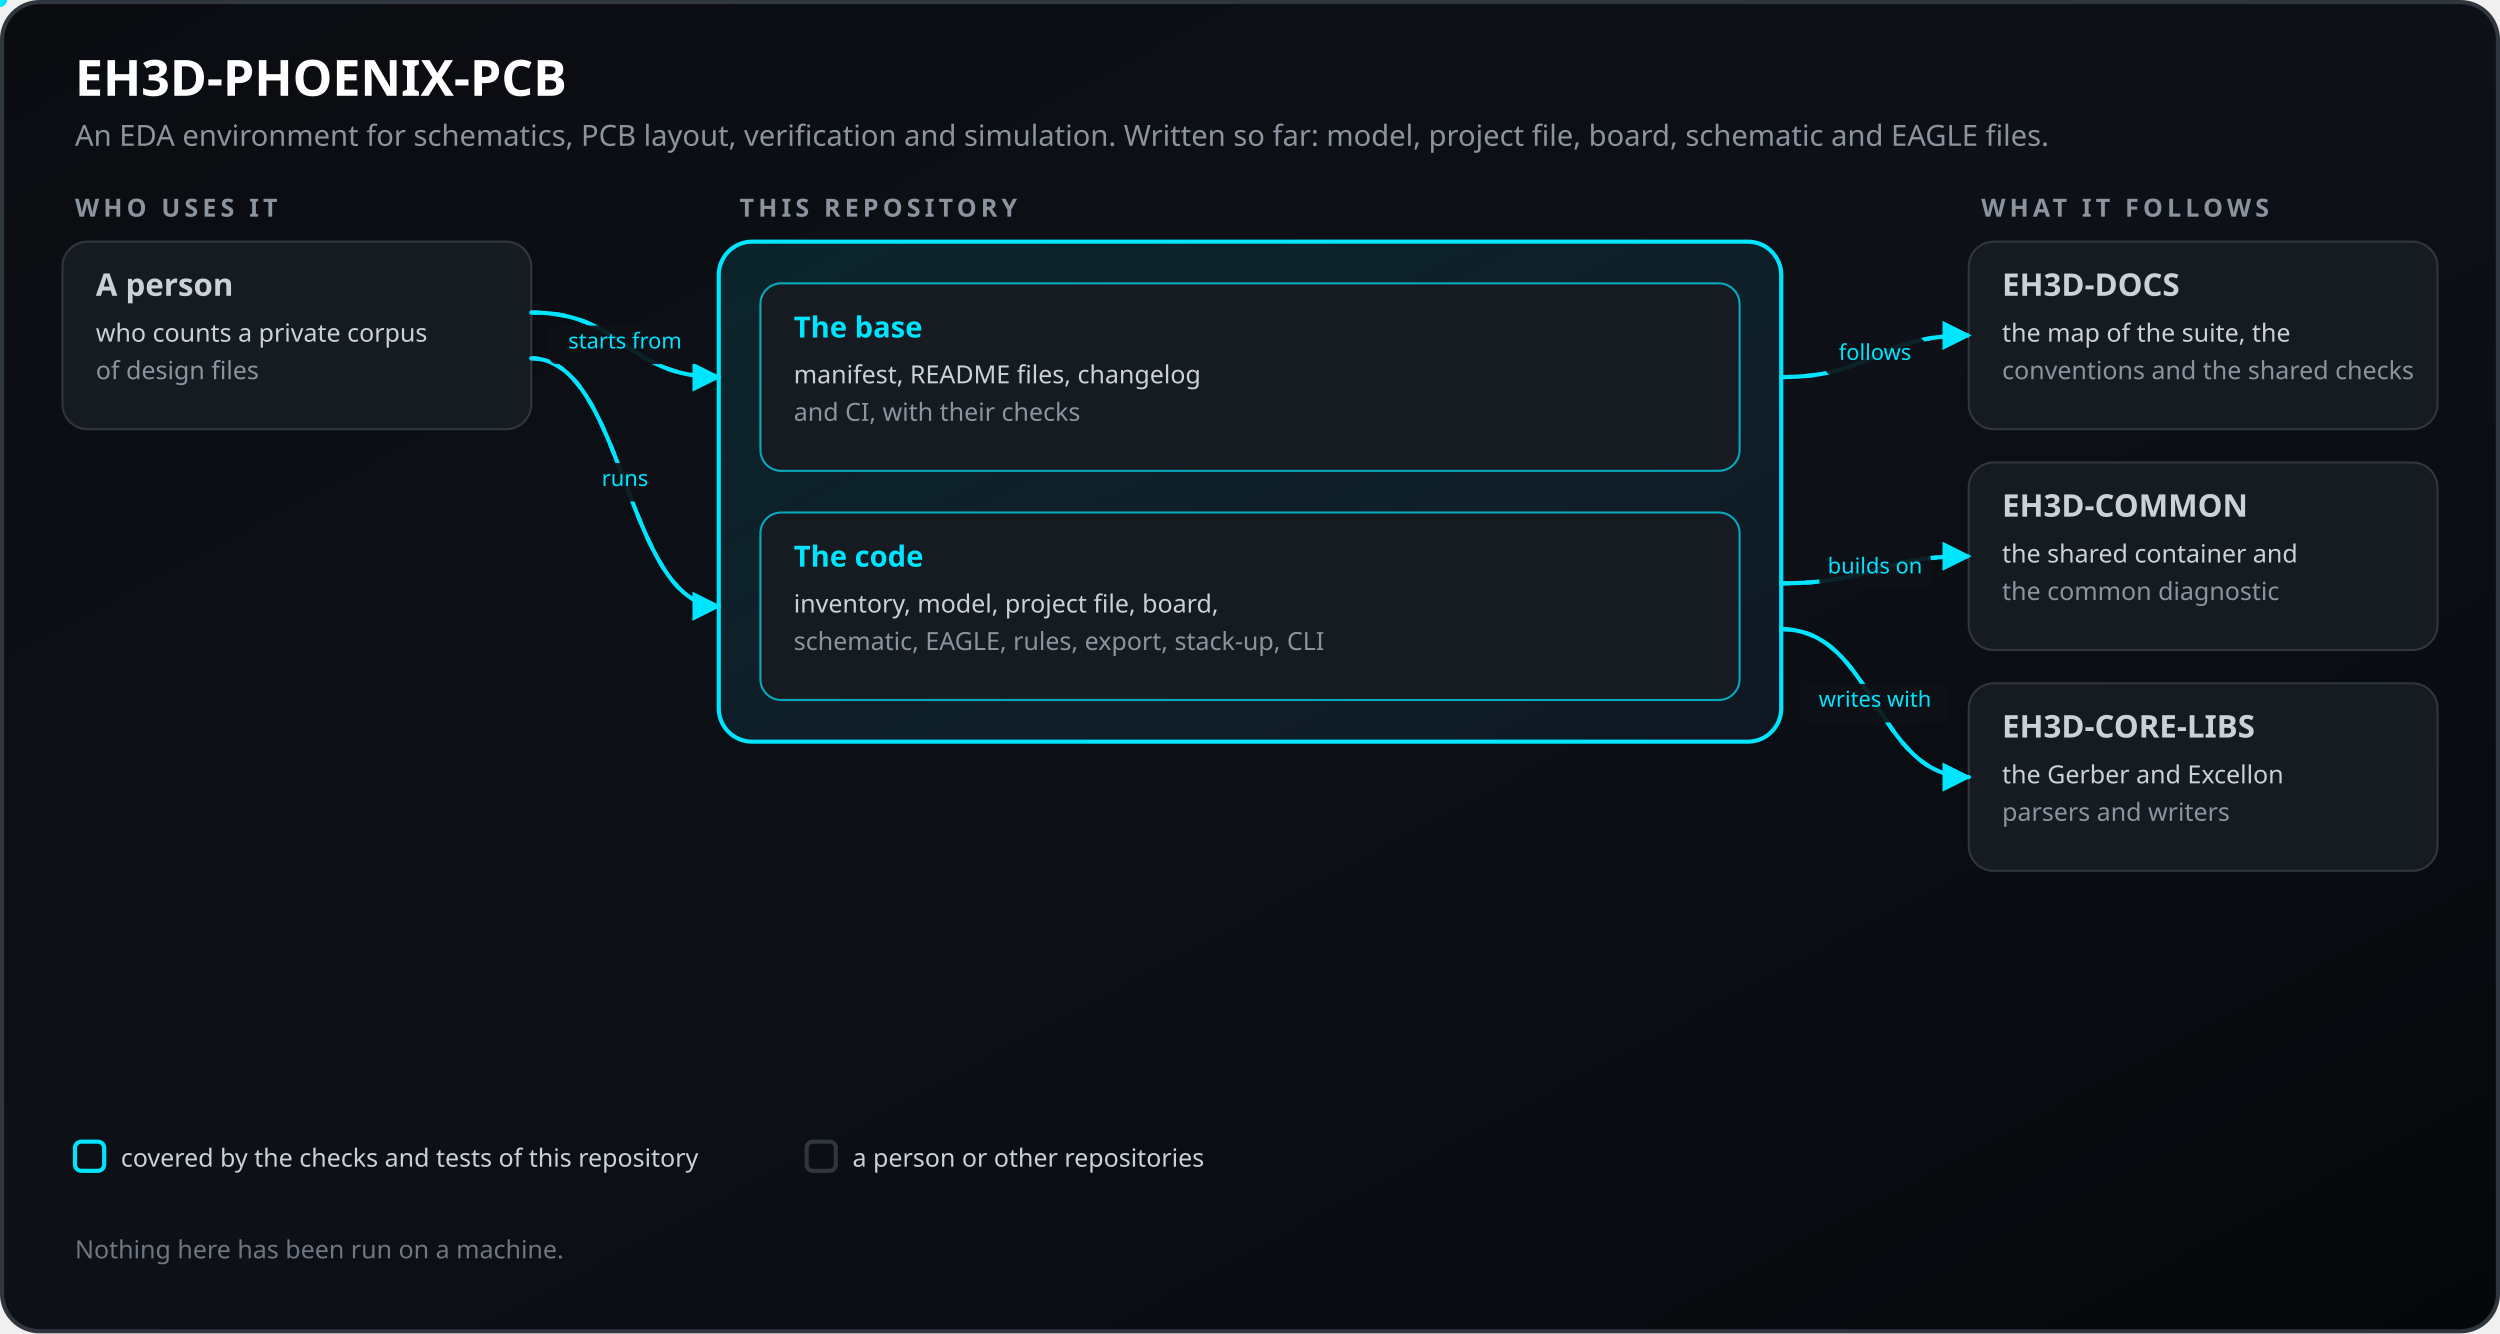
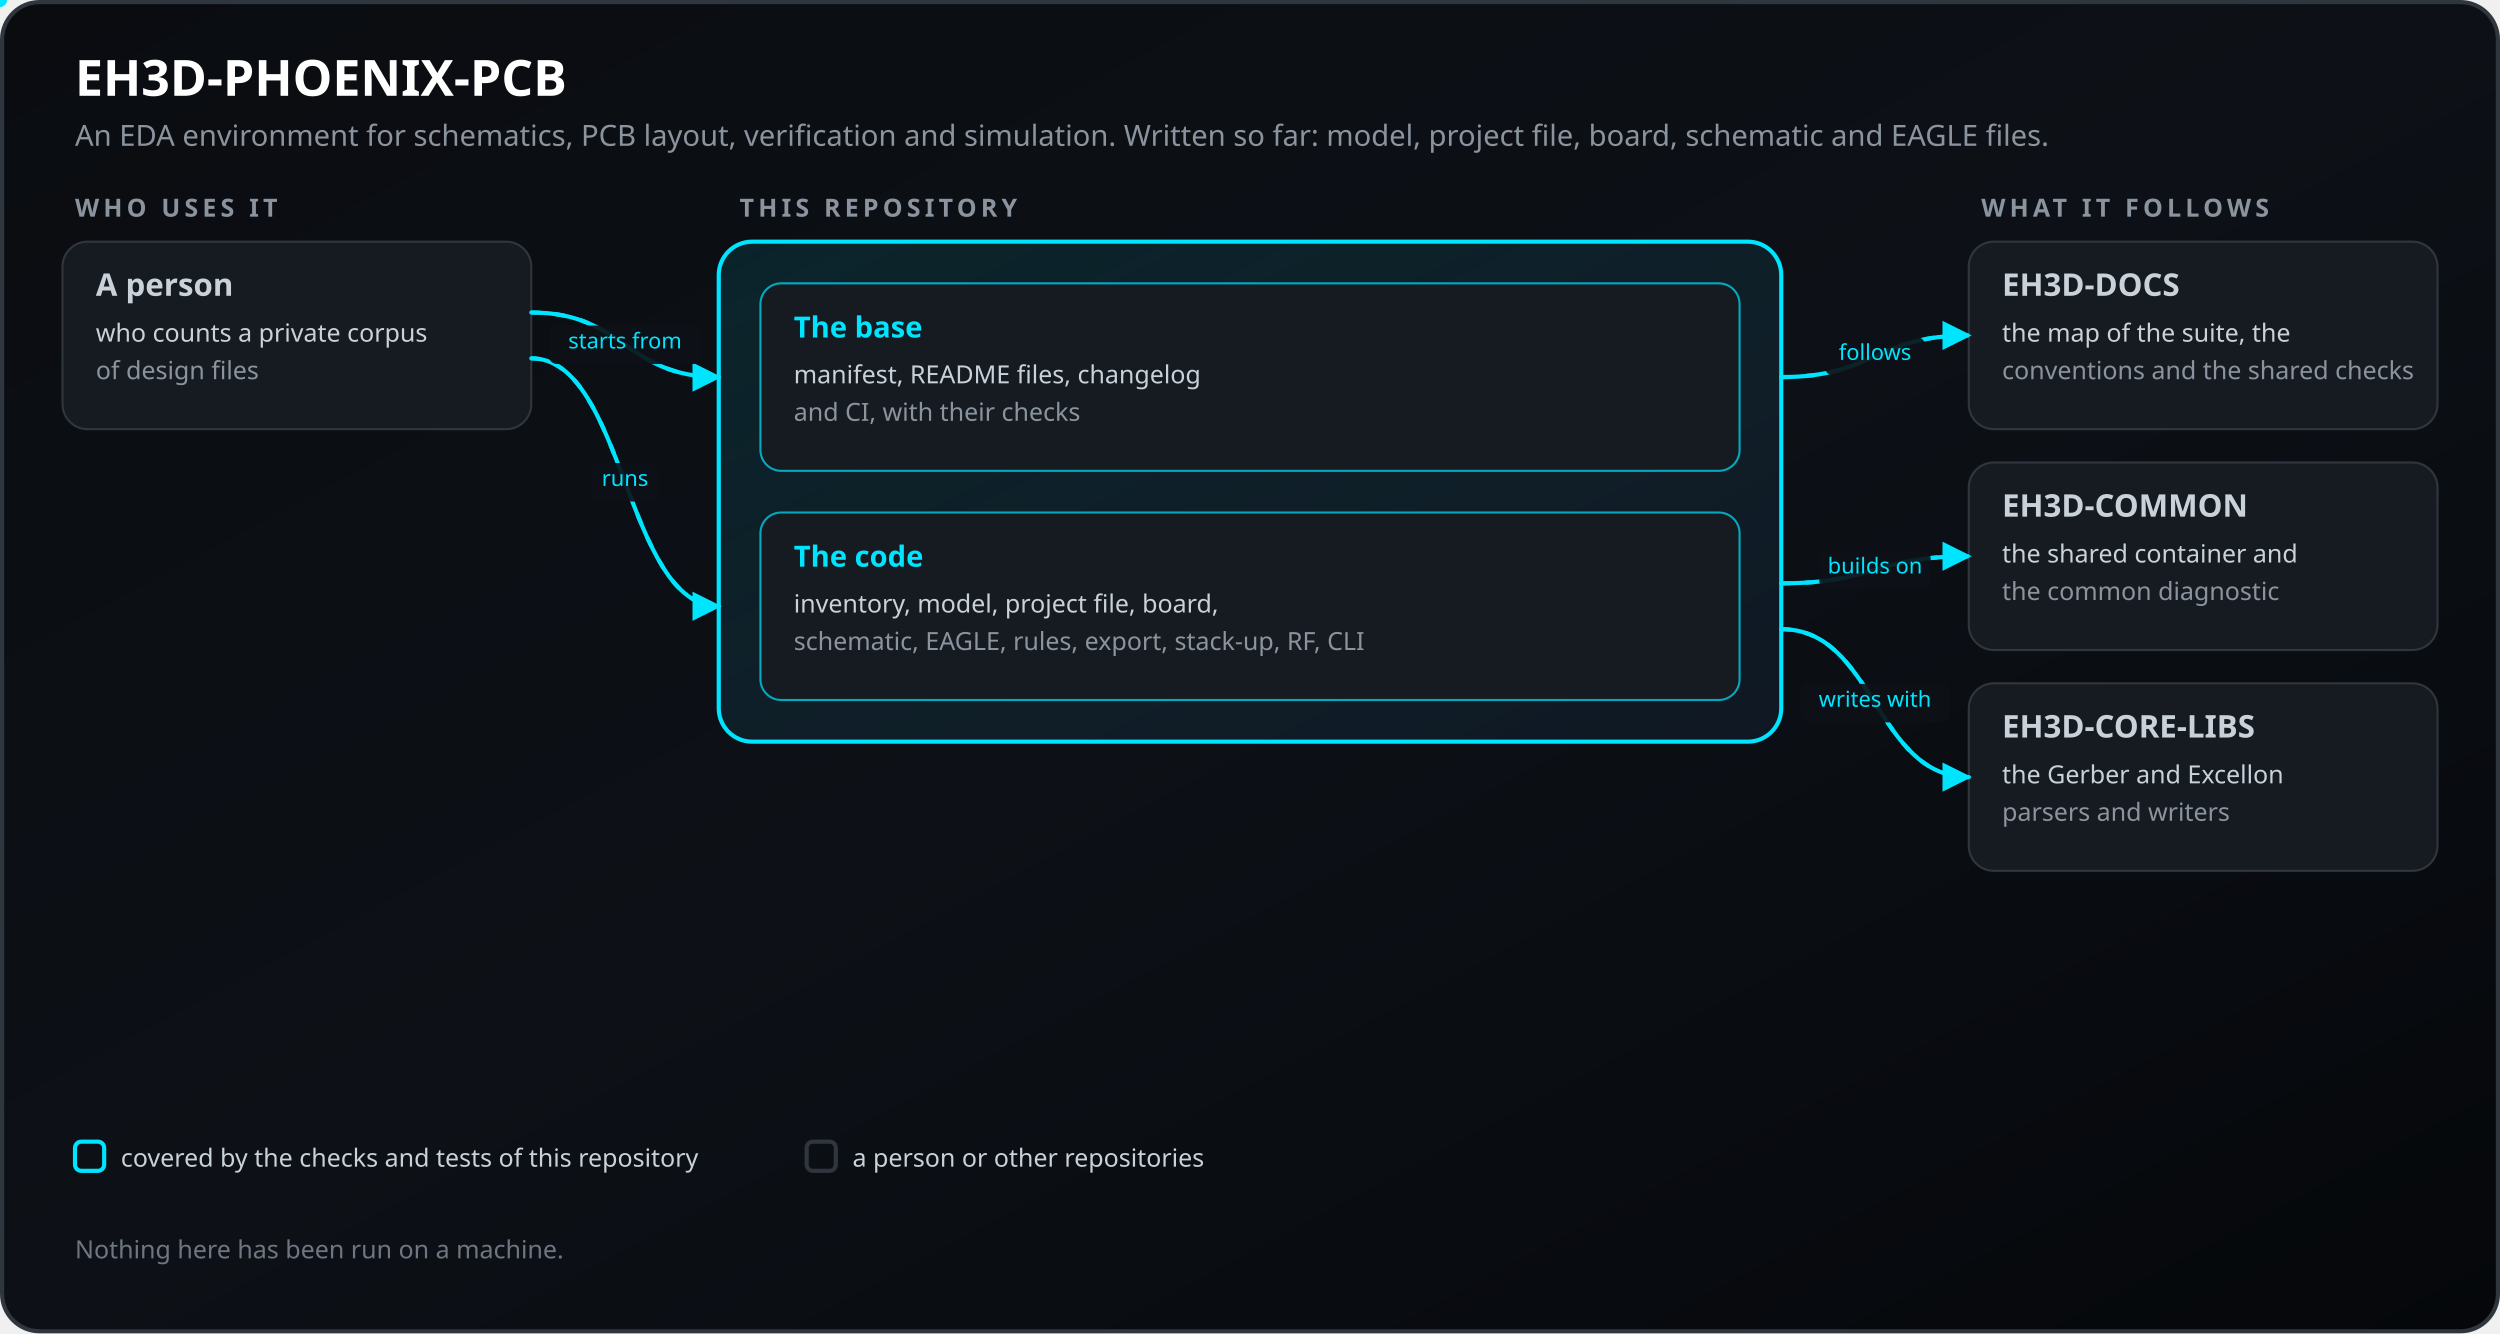
<svg xmlns="http://www.w3.org/2000/svg" viewBox="0 0 1200 640" width="1200" height="640" role="img" aria-labelledby="t d" font-family="'Segoe UI','Noto Sans','Noto Sans CJK SC','Microsoft YaHei','Yu Gothic','Helvetica Neue',Helvetica,Arial,sans-serif">
  <defs>
    <linearGradient id="bg" x1="0" y1="0" x2="1" y2="1">
      <stop offset="0" stop-color="#0A0C10" />
      <stop offset="0.5" stop-color="#0D1117" />
      <stop offset="1" stop-color="#05070A" />
    </linearGradient>
    <linearGradient id="card" x1="0" y1="0" x2="1" y2="1">
      <stop offset="0" stop-color="#121821" />
      <stop offset="1" stop-color="#0B0F15" />
    </linearGradient>
    <linearGradient id="line" x1="0" y1="0" x2="1" y2="0">
      <stop offset="0" stop-color="#00E5FF" />
      <stop offset="1" stop-color="#FF0055" />
    </linearGradient>
    <filter id="glow" x="-50%" y="-50%" width="200%" height="200%">
      <feGaussianBlur stdDeviation="3" result="b" />
      <feMerge>
        <feMergeNode in="b" />
        <feMergeNode in="SourceGraphic" />
      </feMerge>
    </filter>
    <linearGradient id="svc" x1="0" y1="0" x2="1" y2="1">
      <stop offset="0" stop-color="#00E5FF" stop-opacity="0.10" />
      <stop offset="1" stop-color="#4DA3FF" stop-opacity="0.06" />
    </linearGradient>
    <marker id="m00E5FF" viewBox="0 0 10 10" refX="9" refY="5" markerWidth="7" markerHeight="7" orient="auto-start-reverse">
      <path d="M0 0L10 5L0 10z" fill="#00E5FF" />
    </marker>
    <marker id="m30363D" viewBox="0 0 10 10" refX="9" refY="5" markerWidth="7" markerHeight="7" orient="auto-start-reverse">
      <path d="M0 0L10 5L0 10z" fill="#8B949E" />
    </marker>
  </defs>
  <rect x="1" y="1" width="1198" height="638" rx="18" fill="url(#bg)" stroke="#30363D" stroke-width="2" />
  <text x="36" y="46" font-family="'Segoe UI','Noto Sans','Noto Sans CJK SC','Microsoft YaHei','Yu Gothic','Helvetica Neue',Helvetica,Arial,sans-serif" font-size="24" font-weight="700" fill="#FFFFFF" text-anchor="start">EH3D-PHOENIX-PCB</text>
  <text x="36" y="70" font-family="'Segoe UI','Noto Sans','Noto Sans CJK SC','Microsoft YaHei','Yu Gothic','Helvetica Neue',Helvetica,Arial,sans-serif" font-size="14" font-weight="400" fill="#8B949E" text-anchor="start">An EDA environment for schematics, PCB layout, verification and simulation. Written so far: model, project file, board, schematic and EAGLE files.</text>
  <text x="36" y="104" font-family="'Segoe UI','Noto Sans','Noto Sans CJK SC','Microsoft YaHei','Yu Gothic','Helvetica Neue',Helvetica,Arial,sans-serif" font-size="12" font-weight="700" fill="#8B949E" text-anchor="start" letter-spacing="2">WHO USES IT</text>
  <text x="355" y="104" font-family="'Segoe UI','Noto Sans','Noto Sans CJK SC','Microsoft YaHei','Yu Gothic','Helvetica Neue',Helvetica,Arial,sans-serif" font-size="12" font-weight="700" fill="#8B949E" text-anchor="start" letter-spacing="2">THIS REPOSITORY</text>
  <text x="951" y="104" font-family="'Segoe UI','Noto Sans','Noto Sans CJK SC','Microsoft YaHei','Yu Gothic','Helvetica Neue',Helvetica,Arial,sans-serif" font-size="12" font-weight="700" fill="#8B949E" text-anchor="start" letter-spacing="2">WHAT IT FOLLOWS</text>
  <rect x="345" y="116" width="510" height="240" rx="16" fill="url(#svc)" stroke="#00E5FF" stroke-width="2">
    <animate attributeName="stroke-opacity" values="0.55;1;0.55" dur="4s" repeatCount="indefinite" />
  </rect>
  <rect x="30" y="116" width="225" height="90" rx="12" fill="#161B22" stroke="#30363D" stroke-width="1" />
  <text x="46" y="142" font-family="'Segoe UI','Noto Sans','Noto Sans CJK SC','Microsoft YaHei','Yu Gothic','Helvetica Neue',Helvetica,Arial,sans-serif" font-size="15" font-weight="700" fill="#C9D1D9" text-anchor="start">A person</text>
  <text x="46" y="164" font-family="'Segoe UI','Noto Sans','Noto Sans CJK SC','Microsoft YaHei','Yu Gothic','Helvetica Neue',Helvetica,Arial,sans-serif" font-size="12" font-weight="400" fill="#C9D1D9" text-anchor="start">who counts a private corpus</text>
  <text x="46" y="182" font-family="'Segoe UI','Noto Sans','Noto Sans CJK SC','Microsoft YaHei','Yu Gothic','Helvetica Neue',Helvetica,Arial,sans-serif" font-size="12" font-weight="400" fill="#8B949E" text-anchor="start">of design files</text>
  <rect x="365" y="136" width="470" height="90" rx="10" fill="#161B22" stroke="#00E5FF" stroke-width="1" stroke-opacity="0.7">
    <animate attributeName="stroke-opacity" values="0.45;1;0.45;0.45" keyTimes="0;0.08;0.2;1" dur="6s" begin="0s" repeatCount="indefinite" />
    <animate attributeName="stroke-width" values="1;2.4;1;1" keyTimes="0;0.08;0.2;1" dur="6s" begin="0s" repeatCount="indefinite" />
  </rect>
  <text x="381" y="162" font-family="'Segoe UI','Noto Sans','Noto Sans CJK SC','Microsoft YaHei','Yu Gothic','Helvetica Neue',Helvetica,Arial,sans-serif" font-size="14" font-weight="700" fill="#00E5FF" text-anchor="start">The base</text>
  <text x="381" y="184" font-family="'Segoe UI','Noto Sans','Noto Sans CJK SC','Microsoft YaHei','Yu Gothic','Helvetica Neue',Helvetica,Arial,sans-serif" font-size="12" font-weight="400" fill="#C9D1D9" text-anchor="start">manifest, README files, changelog</text>
  <text x="381" y="202" font-family="'Segoe UI','Noto Sans','Noto Sans CJK SC','Microsoft YaHei','Yu Gothic','Helvetica Neue',Helvetica,Arial,sans-serif" font-size="12" font-weight="400" fill="#8B949E" text-anchor="start">and CI, with their checks</text>
  <rect x="365" y="246" width="470" height="90" rx="10" fill="#161B22" stroke="#00E5FF" stroke-width="1" stroke-opacity="0.7">
    <animate attributeName="stroke-opacity" values="0.45;1;0.45;0.45" keyTimes="0;0.08;0.2;1" dur="6s" begin="1s" repeatCount="indefinite" />
    <animate attributeName="stroke-width" values="1;2.4;1;1" keyTimes="0;0.08;0.2;1" dur="6s" begin="1s" repeatCount="indefinite" />
  </rect>
  <text x="381" y="272" font-family="'Segoe UI','Noto Sans','Noto Sans CJK SC','Microsoft YaHei','Yu Gothic','Helvetica Neue',Helvetica,Arial,sans-serif" font-size="14" font-weight="700" fill="#00E5FF" text-anchor="start">The code</text>
  <text x="381" y="294" font-family="'Segoe UI','Noto Sans','Noto Sans CJK SC','Microsoft YaHei','Yu Gothic','Helvetica Neue',Helvetica,Arial,sans-serif" font-size="12" font-weight="400" fill="#C9D1D9" text-anchor="start">inventory, model, project file, board,</text>
-   <text x="381" y="312" font-family="'Segoe UI','Noto Sans','Noto Sans CJK SC','Microsoft YaHei','Yu Gothic','Helvetica Neue',Helvetica,Arial,sans-serif" font-size="12" font-weight="400" fill="#8B949E" text-anchor="start">schematic, EAGLE, rules, export, stack-up, CLI</text>
+   <text x="381" y="312" font-family="'Segoe UI','Noto Sans','Noto Sans CJK SC','Microsoft YaHei','Yu Gothic','Helvetica Neue',Helvetica,Arial,sans-serif" font-size="12" font-weight="400" fill="#8B949E" text-anchor="start">schematic, EAGLE, rules, export, stack-up, RF, CLI</text>
  <rect x="945" y="116" width="225" height="90" rx="12" fill="#161B22" stroke="#30363D" stroke-width="1" />
  <text x="961" y="142" font-family="'Segoe UI','Noto Sans','Noto Sans CJK SC','Microsoft YaHei','Yu Gothic','Helvetica Neue',Helvetica,Arial,sans-serif" font-size="15" font-weight="700" fill="#C9D1D9" text-anchor="start">EH3D-DOCS</text>
  <text x="961" y="164" font-family="'Segoe UI','Noto Sans','Noto Sans CJK SC','Microsoft YaHei','Yu Gothic','Helvetica Neue',Helvetica,Arial,sans-serif" font-size="12" font-weight="400" fill="#C9D1D9" text-anchor="start">the map of the suite, the</text>
  <text x="961" y="182" font-family="'Segoe UI','Noto Sans','Noto Sans CJK SC','Microsoft YaHei','Yu Gothic','Helvetica Neue',Helvetica,Arial,sans-serif" font-size="12" font-weight="400" fill="#8B949E" text-anchor="start">conventions and the shared checks</text>
  <rect x="945" y="222" width="225" height="90" rx="12" fill="#161B22" stroke="#30363D" stroke-width="1" />
  <text x="961" y="248" font-family="'Segoe UI','Noto Sans','Noto Sans CJK SC','Microsoft YaHei','Yu Gothic','Helvetica Neue',Helvetica,Arial,sans-serif" font-size="15" font-weight="700" fill="#C9D1D9" text-anchor="start">EH3D-COMMON</text>
  <text x="961" y="270" font-family="'Segoe UI','Noto Sans','Noto Sans CJK SC','Microsoft YaHei','Yu Gothic','Helvetica Neue',Helvetica,Arial,sans-serif" font-size="12" font-weight="400" fill="#C9D1D9" text-anchor="start">the shared container and</text>
  <text x="961" y="288" font-family="'Segoe UI','Noto Sans','Noto Sans CJK SC','Microsoft YaHei','Yu Gothic','Helvetica Neue',Helvetica,Arial,sans-serif" font-size="12" font-weight="400" fill="#8B949E" text-anchor="start">the common diagnostic</text>
  <rect x="945" y="328" width="225" height="90" rx="12" fill="#161B22" stroke="#30363D" stroke-width="1" />
  <text x="961" y="354" font-family="'Segoe UI','Noto Sans','Noto Sans CJK SC','Microsoft YaHei','Yu Gothic','Helvetica Neue',Helvetica,Arial,sans-serif" font-size="15" font-weight="700" fill="#C9D1D9" text-anchor="start">EH3D-CORE-LIBS</text>
  <text x="961" y="376" font-family="'Segoe UI','Noto Sans','Noto Sans CJK SC','Microsoft YaHei','Yu Gothic','Helvetica Neue',Helvetica,Arial,sans-serif" font-size="12" font-weight="400" fill="#C9D1D9" text-anchor="start">the Gerber and Excellon</text>
  <text x="961" y="394" font-family="'Segoe UI','Noto Sans','Noto Sans CJK SC','Microsoft YaHei','Yu Gothic','Helvetica Neue',Helvetica,Arial,sans-serif" font-size="12" font-weight="400" fill="#8B949E" text-anchor="start">parsers and writers</text>
  <path id="p0" d="M255 150 C300 150 300 181 345 181" stroke="#00E5FF" stroke-width="2" fill="none" marker-end="url(#m00E5FF)" />
  <path d="M255 150 C300 150 300 181 345 181" stroke="#00E5FF" stroke-width="2" fill="none" stroke-linecap="round" stroke-dasharray="4 8" opacity="0.95">
    <animate attributeName="stroke-dashoffset" from="0" to="-24" dur="1.2s" repeatCount="indefinite" />
  </path>
  <circle r="3.2" fill="#00E5FF">
    <animateMotion dur="1.8s" begin="0.00s" repeatCount="indefinite">
      <mpath href="#p0" />
    </animateMotion>
    <animate attributeName="opacity" values="0;1;1;0" keyTimes="0;0.15;0.85;1" dur="1.8s" begin="0.00s" repeatCount="indefinite" />
  </circle>
  <path id="p1" d="M855 181 C900 181 900 161 945 161" stroke="#00E5FF" stroke-width="2" fill="none" marker-end="url(#m00E5FF)" />
  <path d="M855 181 C900 181 900 161 945 161" stroke="#00E5FF" stroke-width="2" fill="none" stroke-linecap="round" stroke-dasharray="4 8" opacity="0.95">
    <animate attributeName="stroke-dashoffset" from="0" to="-24" dur="1.2s" repeatCount="indefinite" />
  </path>
  <circle r="3.2" fill="#00E5FF">
    <animateMotion dur="1.8s" begin="0.35s" repeatCount="indefinite">
      <mpath href="#p1" />
    </animateMotion>
    <animate attributeName="opacity" values="0;1;1;0" keyTimes="0;0.15;0.85;1" dur="1.8s" begin="0.35s" repeatCount="indefinite" />
  </circle>
  <path id="p2" d="M255 172 C300 172 300 291 345 291" stroke="#00E5FF" stroke-width="2" fill="none" marker-end="url(#m00E5FF)" />
  <path d="M255 172 C300 172 300 291 345 291" stroke="#00E5FF" stroke-width="2" fill="none" stroke-linecap="round" stroke-dasharray="4 8" opacity="0.95">
    <animate attributeName="stroke-dashoffset" from="0" to="-24" dur="1.2s" repeatCount="indefinite" />
  </path>
  <circle r="3.2" fill="#00E5FF">
    <animateMotion dur="1.8s" begin="0.70s" repeatCount="indefinite">
      <mpath href="#p2" />
    </animateMotion>
    <animate attributeName="opacity" values="0;1;1;0" keyTimes="0;0.15;0.85;1" dur="1.8s" begin="0.70s" repeatCount="indefinite" />
  </circle>
  <path id="p3" d="M855 280 C900 280 900 267 945 267" stroke="#00E5FF" stroke-width="2" fill="none" marker-end="url(#m00E5FF)" />
  <path d="M855 280 C900 280 900 267 945 267" stroke="#00E5FF" stroke-width="2" fill="none" stroke-linecap="round" stroke-dasharray="4 8" opacity="0.95">
    <animate attributeName="stroke-dashoffset" from="0" to="-24" dur="1.2s" repeatCount="indefinite" />
  </path>
  <circle r="3.2" fill="#00E5FF">
    <animateMotion dur="1.8s" begin="1.05s" repeatCount="indefinite">
      <mpath href="#p3" />
    </animateMotion>
    <animate attributeName="opacity" values="0;1;1;0" keyTimes="0;0.15;0.85;1" dur="1.8s" begin="1.05s" repeatCount="indefinite" />
  </circle>
  <path id="p4" d="M855 302 C900 302 900 373 945 373" stroke="#00E5FF" stroke-width="2" fill="none" marker-end="url(#m00E5FF)" />
  <path d="M855 302 C900 302 900 373 945 373" stroke="#00E5FF" stroke-width="2" fill="none" stroke-linecap="round" stroke-dasharray="4 8" opacity="0.95">
    <animate attributeName="stroke-dashoffset" from="0" to="-24" dur="1.2s" repeatCount="indefinite" />
  </path>
  <circle r="3.2" fill="#00E5FF">
    <animateMotion dur="1.8s" begin="1.40s" repeatCount="indefinite">
      <mpath href="#p4" />
    </animateMotion>
    <animate attributeName="opacity" values="0;1;1;0" keyTimes="0;0.15;0.85;1" dur="1.8s" begin="1.40s" repeatCount="indefinite" />
  </circle>
  <rect x="263.395" y="156.25" width="73.21" height="18.5" rx="4" fill="#0D1117" opacity="0.92" />
  <text x="300" y="167.25" font-family="'Segoe UI','Noto Sans','Noto Sans CJK SC','Microsoft YaHei','Yu Gothic','Helvetica Neue',Helvetica,Arial,sans-serif" font-size="10.5" font-weight="400" fill="#00E5FF" text-anchor="middle">starts from</text>
  <rect x="875.995" y="161.75" width="48.01" height="18.5" rx="4" fill="#0D1117" opacity="0.92" />
  <text x="900" y="172.75" font-family="'Segoe UI','Noto Sans','Noto Sans CJK SC','Microsoft YaHei','Yu Gothic','Helvetica Neue',Helvetica,Arial,sans-serif" font-size="10.5" font-weight="400" fill="#00E5FF" text-anchor="middle">follows</text>
  <rect x="283.66" y="222.25" width="32.68" height="18.5" rx="4" fill="#0D1117" opacity="0.92" />
  <text x="300" y="233.25" font-family="'Segoe UI','Noto Sans','Noto Sans CJK SC','Microsoft YaHei','Yu Gothic','Helvetica Neue',Helvetica,Arial,sans-serif" font-size="10.5" font-weight="400" fill="#00E5FF" text-anchor="middle">runs</text>
  <rect x="873.265" y="264.25" width="53.47" height="18.5" rx="4" fill="#0D1117" opacity="0.92" />
  <text x="900" y="275.25" font-family="'Segoe UI','Noto Sans','Noto Sans CJK SC','Microsoft YaHei','Yu Gothic','Helvetica Neue',Helvetica,Arial,sans-serif" font-size="10.5" font-weight="400" fill="#00E5FF" text-anchor="middle">builds on</text>
  <rect x="864.235" y="328.25" width="71.53" height="18.5" rx="4" fill="#0D1117" opacity="0.92" />
  <text x="900" y="339.25" font-family="'Segoe UI','Noto Sans','Noto Sans CJK SC','Microsoft YaHei','Yu Gothic','Helvetica Neue',Helvetica,Arial,sans-serif" font-size="10.5" font-weight="400" fill="#00E5FF" text-anchor="middle">writes with</text>
  <rect x="36" y="548" width="14" height="14" rx="3" fill="none" stroke="#00E5FF" stroke-width="2" />
  <text x="58" y="560" font-family="'Segoe UI','Noto Sans','Noto Sans CJK SC','Microsoft YaHei','Yu Gothic','Helvetica Neue',Helvetica,Arial,sans-serif" font-size="12" font-weight="400" fill="#C9D1D9" text-anchor="start">covered by the checks and tests of this repository</text>
  <rect x="387.2" y="548" width="14" height="14" rx="3" fill="none" stroke="#30363D" stroke-width="2" />
  <text x="409.2" y="560" font-family="'Segoe UI','Noto Sans','Noto Sans CJK SC','Microsoft YaHei','Yu Gothic','Helvetica Neue',Helvetica,Arial,sans-serif" font-size="12" font-weight="400" fill="#C9D1D9" text-anchor="start">a person or other repositories</text>
  <text x="36" y="604" font-family="'Segoe UI','Noto Sans','Noto Sans CJK SC','Microsoft YaHei','Yu Gothic','Helvetica Neue',Helvetica,Arial,sans-serif" font-size="12" font-weight="400" fill="#6E7681" text-anchor="start">Nothing here has been run on a machine.</text>
</svg>
